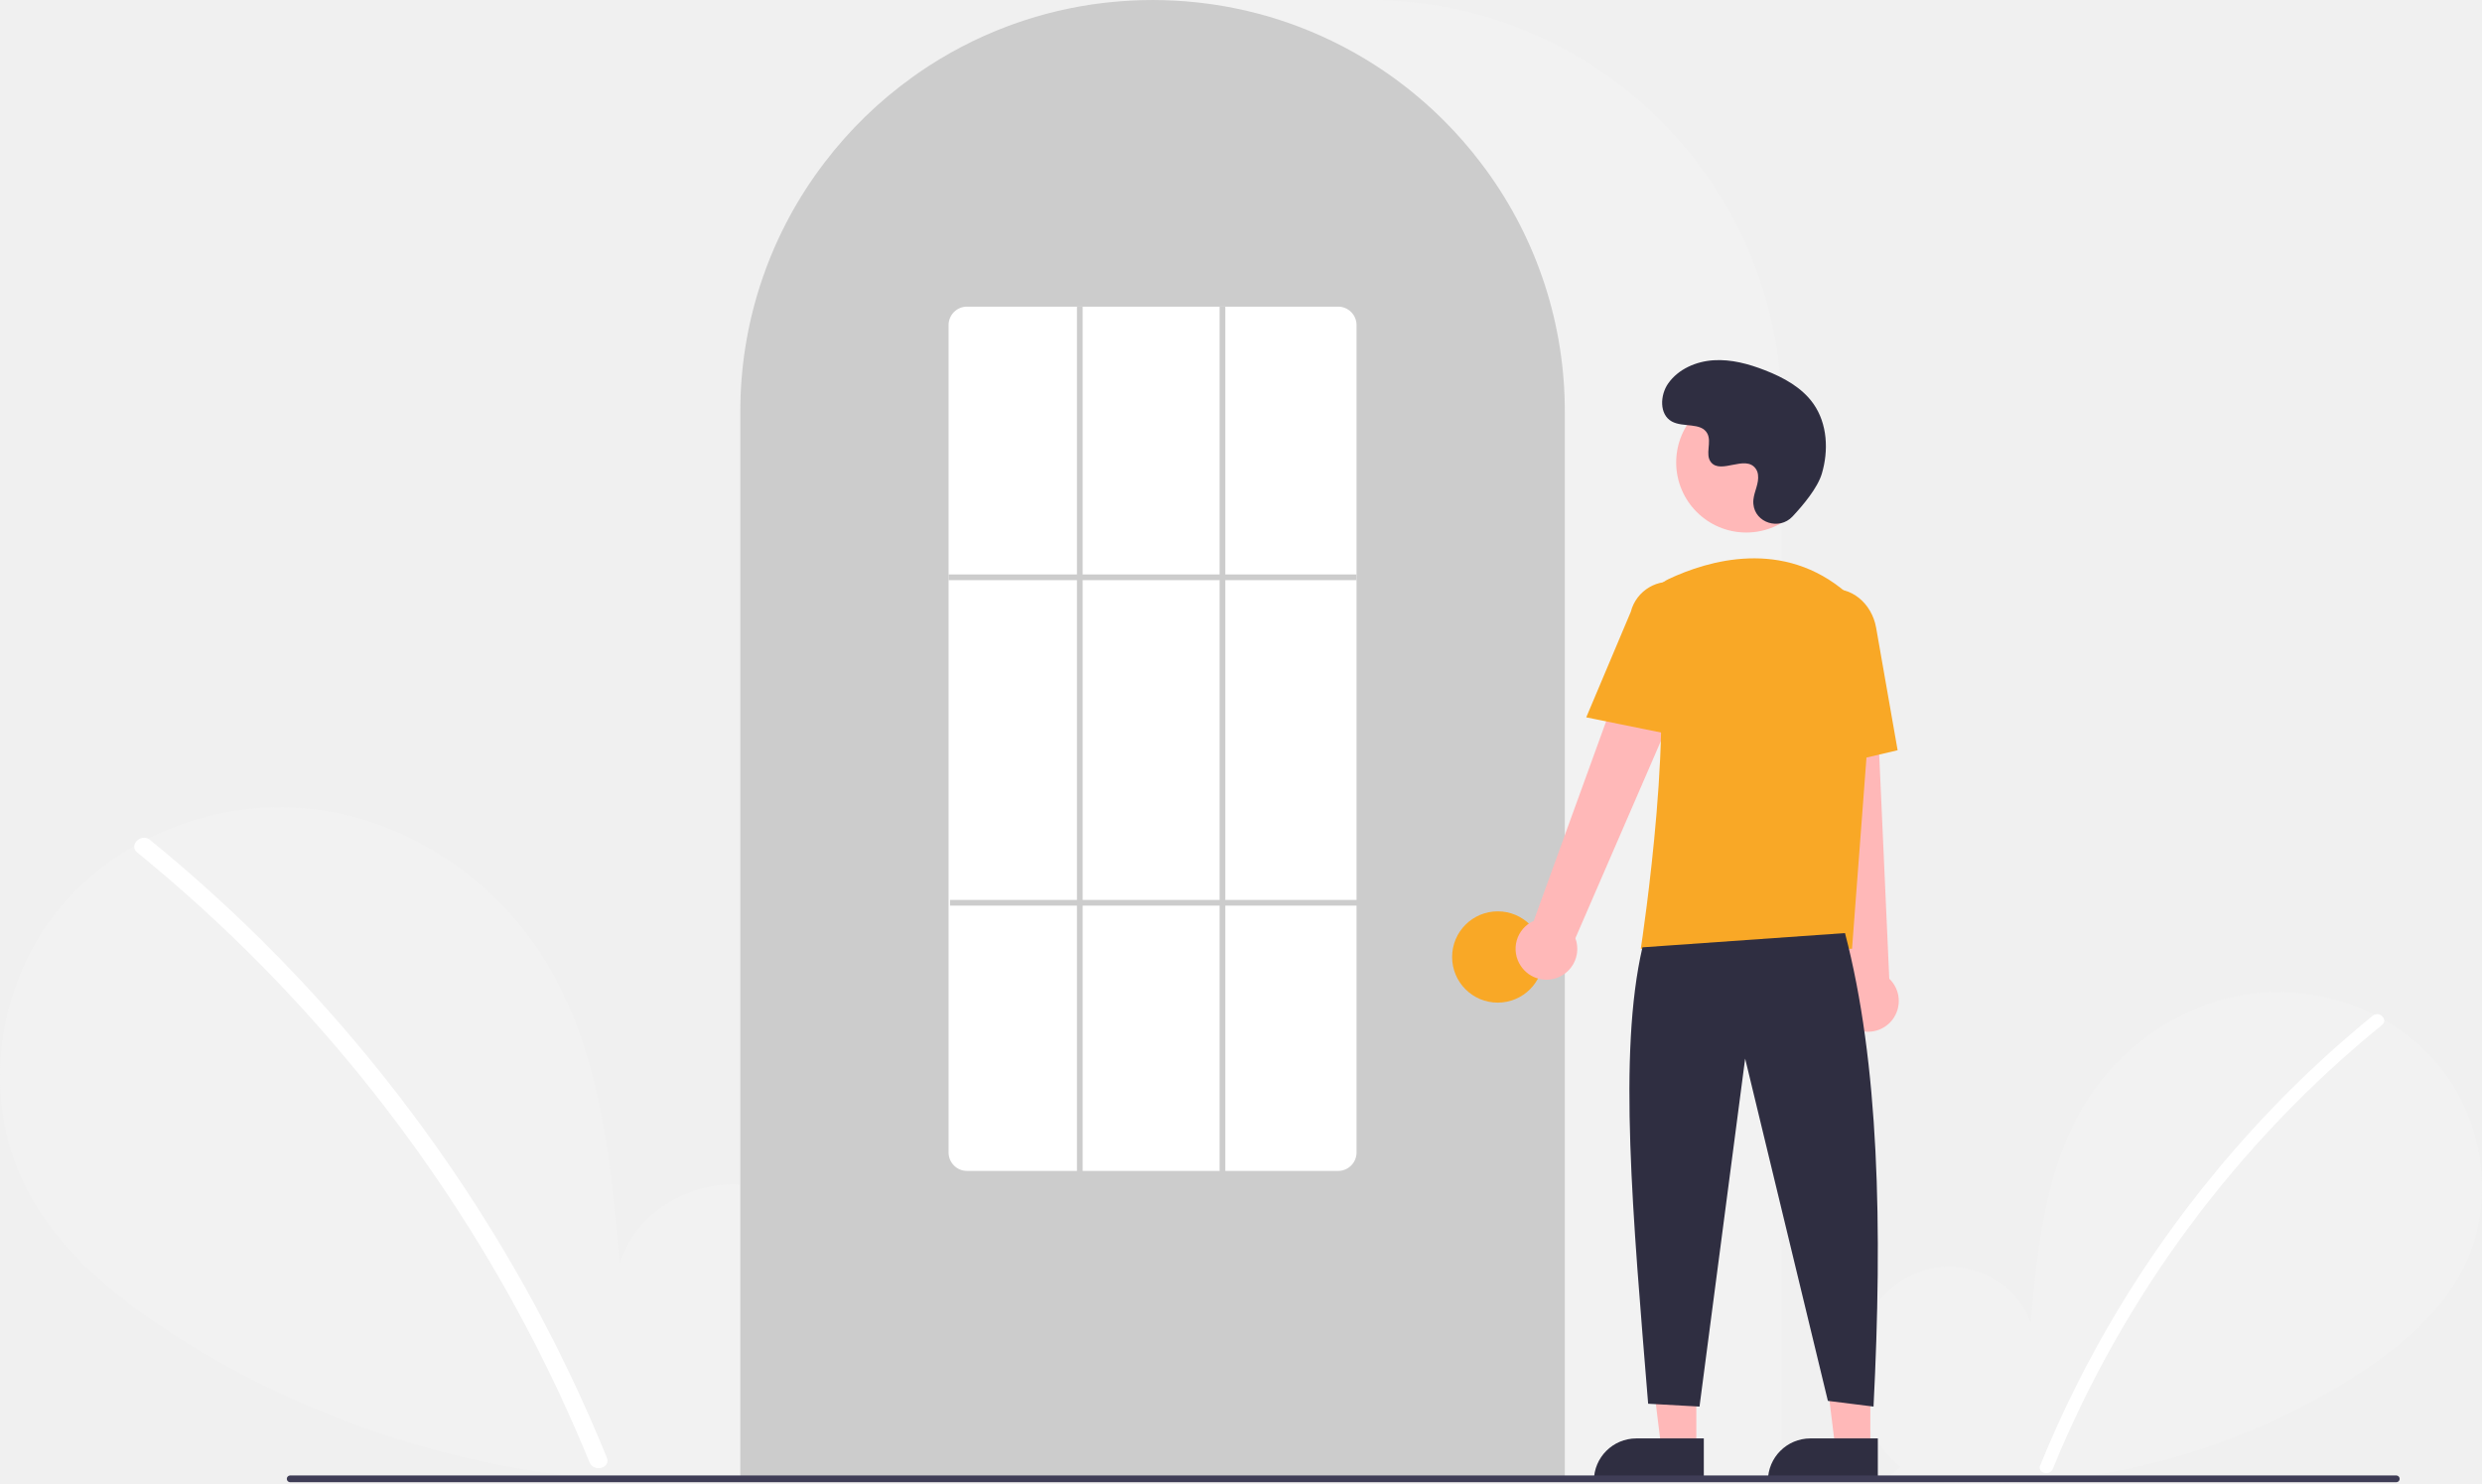
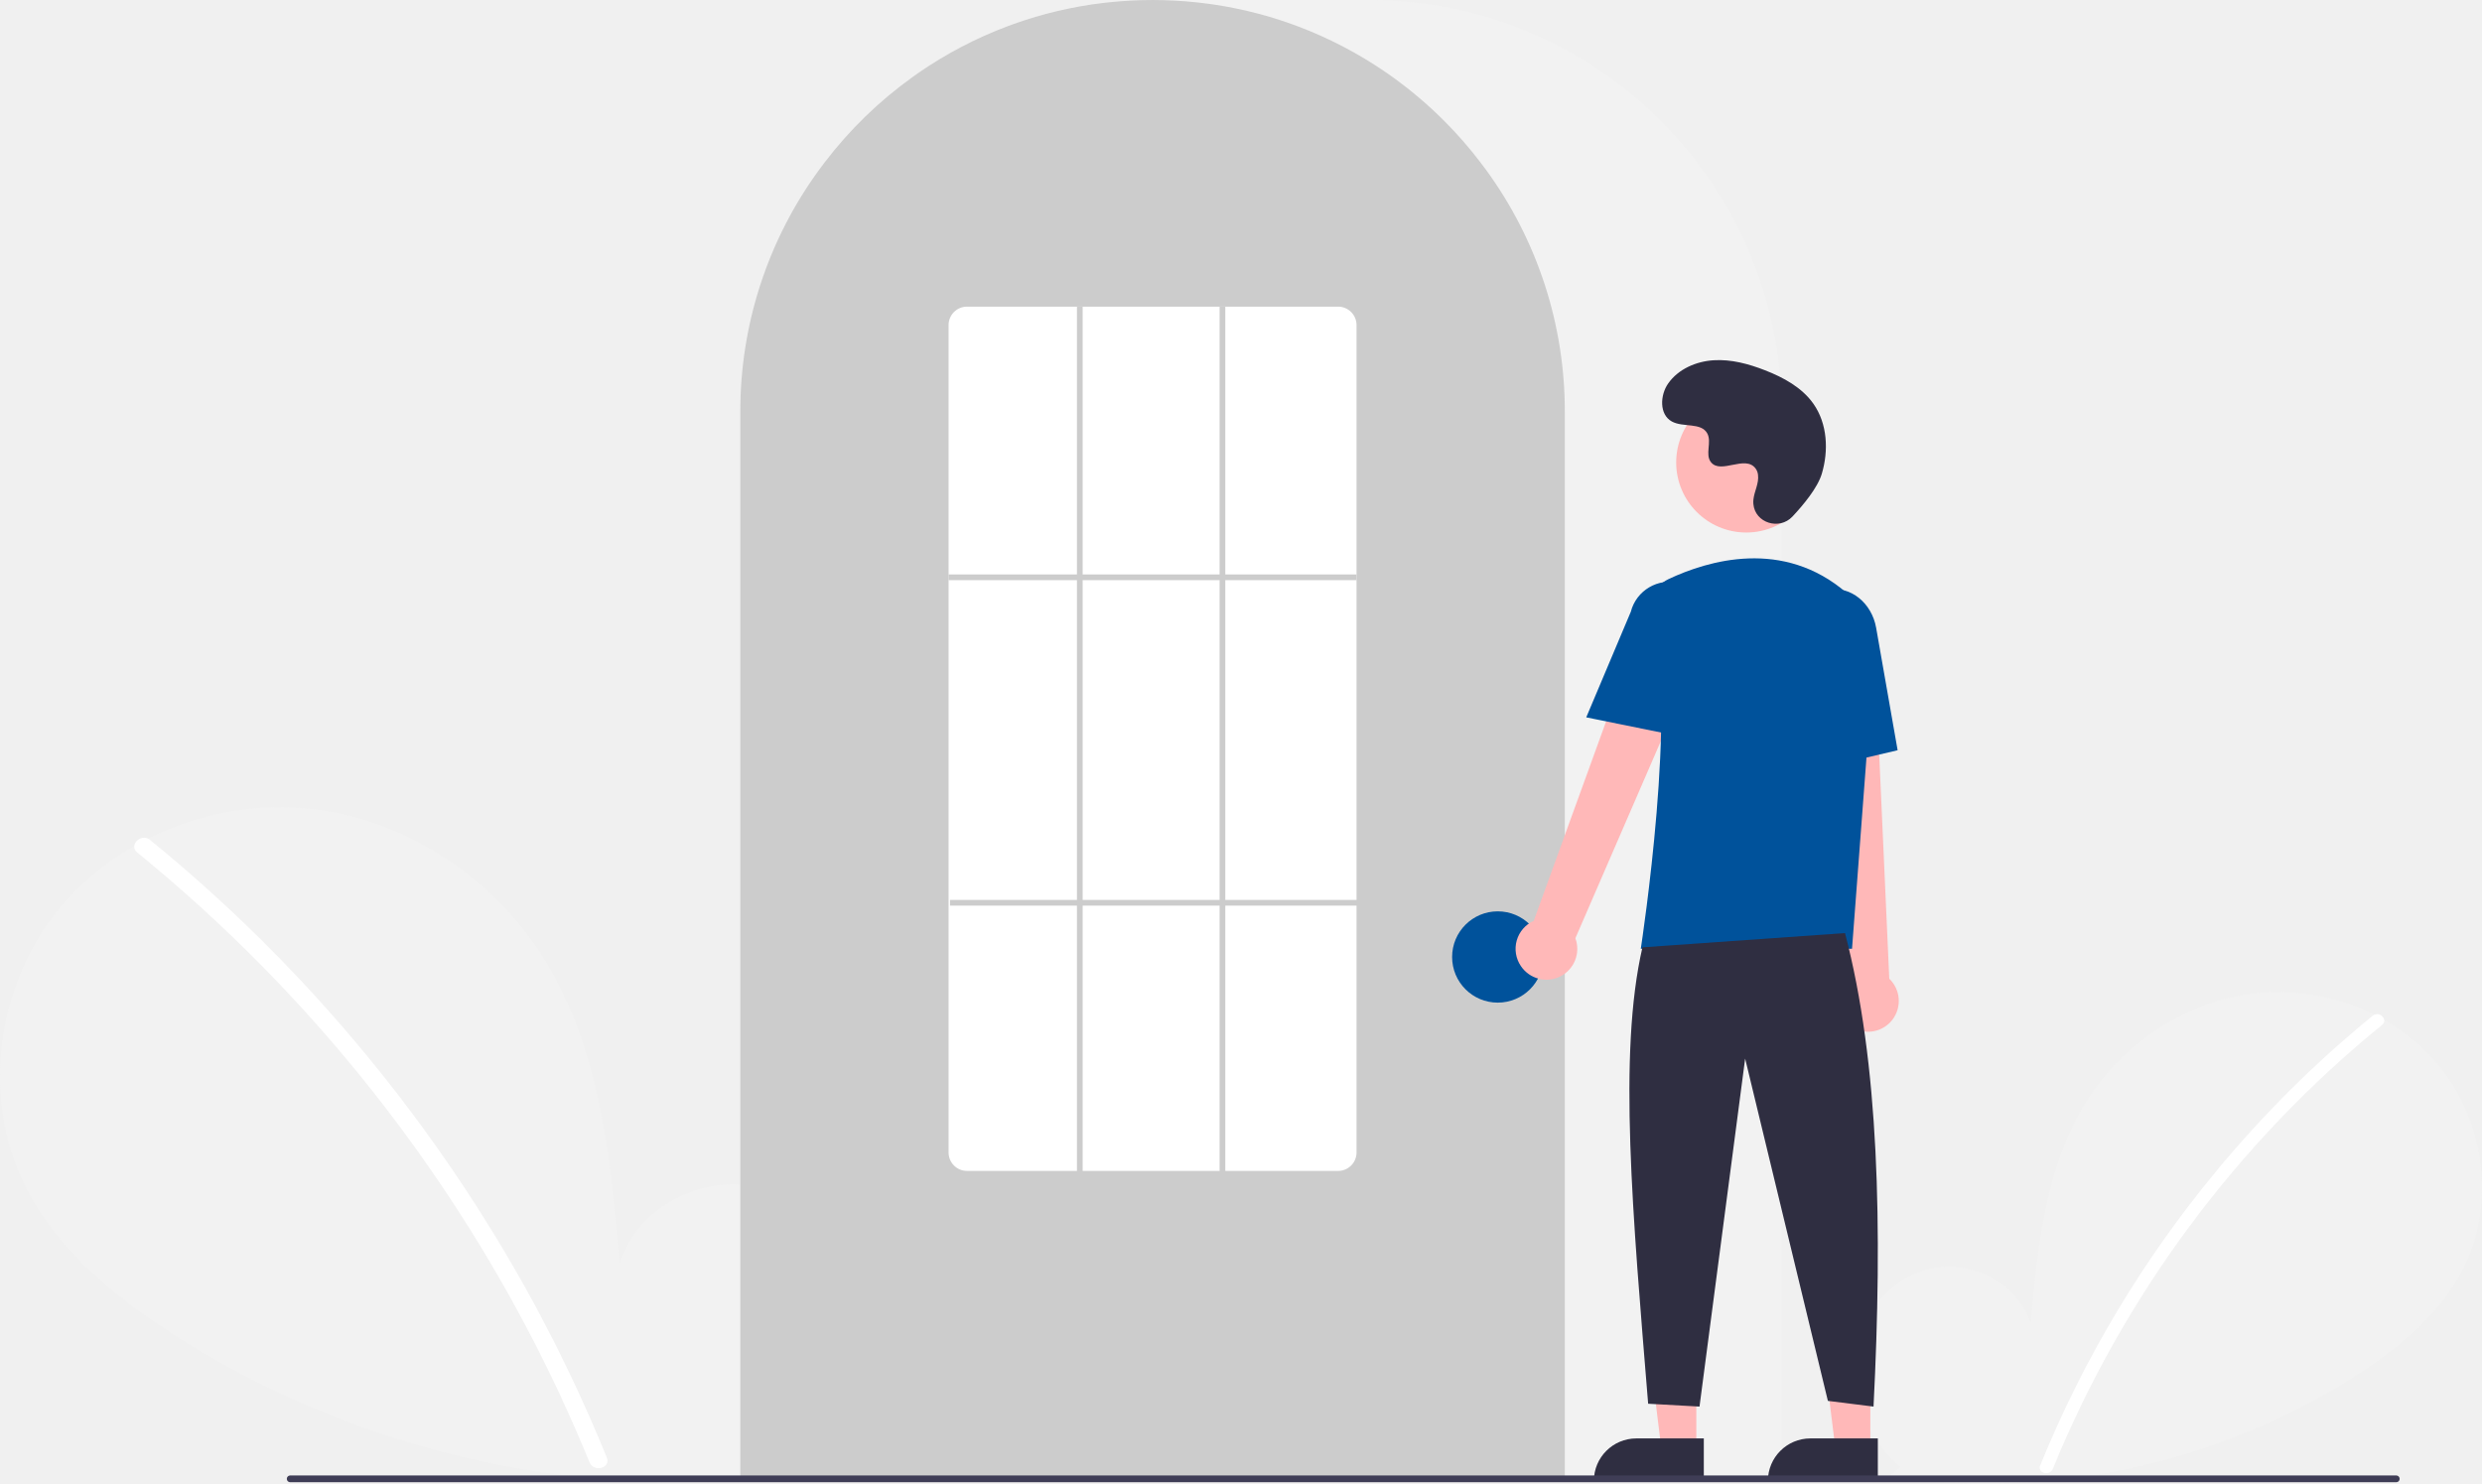
<svg xmlns="http://www.w3.org/2000/svg" data-name="Layer 1" width="870" height="520.139" viewBox="0 0 870 520.139">
  <path d="M831.092,704.187c-11.138-9.412-17.904-24.28-16.13-38.754s12.764-27.78,27.018-30.854,30.504,5.435,34.834,19.359c2.383-26.846,5.129-54.818,19.402-77.68,12.924-20.701,35.309-35.514,59.569-38.164s49.803,7.359,64.933,26.507,18.835,46.985,8.238,68.969c-7.806,16.195-22.188,28.247-37.257,38.052a240.452,240.452,0,0,1-164.454,35.977Z" transform="translate(-165 -189.9307)" fill="#f2f2f2" />
  <path d="M996.728,546.01a393.414,393.414,0,0,0-54.826,54.442,394.561,394.561,0,0,0-61.752,103.194c-1.112,2.725,3.313,3.911,4.412,1.216A392.342,392.342,0,0,1,999.963,549.245c2.284-1.86-.97-5.08-3.236-3.236Z" transform="translate(-165 -189.9307)" fill="#fff" />
  <path d="M445.067,701.63c15.299-12.927,24.591-33.348,22.154-53.228s-17.531-38.156-37.11-42.377-41.897,7.464-47.844,26.59c-3.273-36.873-7.044-75.292-26.648-106.693-17.751-28.433-48.497-48.778-81.818-52.418s-68.404,10.107-89.185,36.407-25.869,64.535-11.315,94.729c10.722,22.243,30.475,38.797,51.172,52.264,66.03,42.965,147.939,60.884,225.877,49.415" transform="translate(-165 -189.9307)" fill="#f2f2f2" />
  <path d="M217.567,484.373a540.355,540.355,0,0,1,75.304,74.777A548.076,548.076,0,0,1,352.257,647.04a545.835,545.835,0,0,1,25.43,53.846c1.527,3.743-4.55,5.372-6.06,1.671a536.36,536.36,0,0,0-49.009-92.727A539.734,539.734,0,0,0,256.889,528.632a538.441,538.441,0,0,0-43.766-39.815c-3.138-2.555,1.332-6.978,4.444-4.444Z" transform="translate(-165 -189.9307)" fill="#fff" />
  <path d="M789.5,708.931h-365v-374.5c0-79.678,64.822-144.5,144.5-144.5h76c79.677,0,144.5,64.822,144.5,144.5Z" transform="translate(-165 -189.9307)" fill="#f2f2f2" />
  <path d="M713.5,708.931h-289v-374.5a143.382,143.382,0,0,1,27.596-84.944c.664-.905,1.326-1.798,2.009-2.681a144.466,144.466,0,0,1,30.754-29.851c.66-.48,1.322-.952,1.994-1.423a144.16,144.16,0,0,1,31.472-16.459c.661-.25,1.334-.501,2.007-.742a144.02,144.02,0,0,1,31.108-7.336c.658-.09,1.333-.16,2.008-.23a146.288,146.288,0,0,1,31.105,0c.673.07,1.349.141,2.014.231a143.995,143.995,0,0,1,31.1,7.335c.673.241,1.346.492,2.009.743a143.799,143.799,0,0,1,31.106,16.216c.672.461,1.344.933,2.006,1.405a145.987,145.987,0,0,1,18.384,15.564,144.305,144.305,0,0,1,12.724,14.551c.681.88,1.343,1.773,2.005,2.677A143.382,143.382,0,0,1,713.5,334.431Z" transform="translate(-165 -189.9307)" fill="#ccc" />
-   <circle cx="525" cy="335.5" r="16" fill="#f9a826" />
+   <circle cx="525" cy="335.5" r="16" fill="#00529b" />
  <polygon points="594.599 507.783 582.339 507.783 576.506 460.495 594.601 460.496 594.599 507.783" fill="#ffb8b8" />
  <path d="M573.582,504.28h23.644a0,0,0,0,1,0,0v14.887a0,0,0,0,1,0,0H558.695a0,0,0,0,1,0,0v0a14.887,14.887,0,0,1,14.887-14.887Z" fill="#2f2e41" />
  <polygon points="655.599 507.783 643.339 507.783 637.506 460.495 655.601 460.496 655.599 507.783" fill="#ffb8b8" />
  <path d="M634.582,504.28h23.644a0,0,0,0,1,0,0v14.887a0,0,0,0,1,0,0H619.695a0,0,0,0,1,0,0v0a14.887,14.887,0,0,1,14.887-14.887Z" fill="#2f2e41" />
  <path d="M698.098,528.6a10.743,10.743,0,0,1,4.511-15.843l41.676-114.867L764.791,409.082,717.206,518.853a10.801,10.801,0,0,1-19.109,9.748Z" transform="translate(-165 -189.9307)" fill="#ffb8b8" />
  <path d="M814.336,550.184a10.743,10.743,0,0,1-2.893-16.217L798.533,412.458l23.338,1.066L827.236,533.045a10.801,10.801,0,0,1-12.9,17.139Z" transform="translate(-165 -189.9307)" fill="#ffb8b8" />
  <circle cx="612.106" cy="162.123" r="24.561" fill="#ffb8b8" />
-   <path d="M814.18,522.549H740.133l.089-.576c.133-.861,13.197-86.439,3.562-114.436a11.813,11.813,0,0,1,6.069-14.584h0c13.772-6.485,40.208-14.471,62.52,4.909a28.234,28.234,0,0,1,9.459,23.396Z" transform="translate(-165 -189.9307)" fill="#f9a826" />
-   <path d="M754.354,448.181,721.018,441.418l15.626-37.03a13.997,13.997,0,0,1,27.106,6.998Z" transform="translate(-165 -189.9307)" fill="#f9a826" />
-   <path d="M797.05,460.739l-2.004-45.941c-1.52-8.636,3.424-16.8,11.027-18.135,7.605-1.33,15.032,4.66,16.558,13.36l7.533,42.928Z" transform="translate(-165 -189.9307)" fill="#f9a826" />
+   <path d="M814.18,522.549H740.133l.089-.576c.133-.861,13.197-86.439,3.562-114.436a11.813,11.813,0,0,1,6.069-14.584h0c13.772-6.485,40.208-14.471,62.52,4.909a28.234,28.234,0,0,1,9.459,23.396Z" transform="translate(-165 -189.9307)" fill="#00529b" />
+   <path d="M754.354,448.181,721.018,441.418l15.626-37.03a13.997,13.997,0,0,1,27.106,6.998Z" transform="translate(-165 -189.9307)" fill="#00529b" />
+   <path d="M797.05,460.739l-2.004-45.941c-1.52-8.636,3.424-16.8,11.027-18.135,7.605-1.33,15.032,4.66,16.558,13.36l7.533,42.928Z" transform="translate(-165 -189.9307)" fill="#00529b" />
  <path d="M811.716,517.049c11.915,45.377,13.214,103.069,10,166l-16-2-29-120-16,122-18-1c-5.377-66.03-10.613-122.715-2-160Z" transform="translate(-165 -189.9307)" fill="#2f2e41" />
  <path d="M793.289,371.035c-4.582,4.881-13.091,2.261-13.688-4.407a8.055,8.055,0,0,1,.01-1.556c.308-2.954,2.015-5.635,1.606-8.754a4.59,4.59,0,0,0-.84-2.149c-3.651-4.889-12.222,2.187-15.668-2.239-2.113-2.714.371-6.987-1.251-10.021-2.14-4.004-8.479-2.029-12.454-4.221-4.423-2.439-4.158-9.225-1.247-13.353,3.551-5.034,9.776-7.72,15.923-8.107s12.253,1.275,17.992,3.511c6.521,2.541,12.988,6.054,17.001,11.788,4.88,6.973,5.35,16.348,2.909,24.502C802.098,360.99,797.031,367.049,793.289,371.035Z" transform="translate(-165 -189.9307)" fill="#2f2e41" />
  <path d="M1004.982,709.574h-738.294a1.191,1.191,0,0,1,0-2.381h738.294a1.191,1.191,0,0,1,0,2.381Z" transform="translate(-165 -189.9307)" fill="#3f3d56" />
  <path d="M634,600.431H504a6.465,6.465,0,0,1-6.5-6.415V303.846a6.465,6.465,0,0,1,6.5-6.415H634a6.465,6.465,0,0,1,6.5,6.415V594.015A6.465,6.465,0,0,1,634,600.431Z" transform="translate(-165 -189.9307)" fill="#fff" />
  <rect x="332.5" y="201.39" width="143" height="2" fill="#ccc" />
  <rect x="333" y="315.5" width="143" height="2" fill="#ccc" />
  <rect x="377.5" y="107.5" width="2" height="304" fill="#ccc" />
  <rect x="427.5" y="107.5" width="2" height="304" fill="#ccc" />
</svg>
